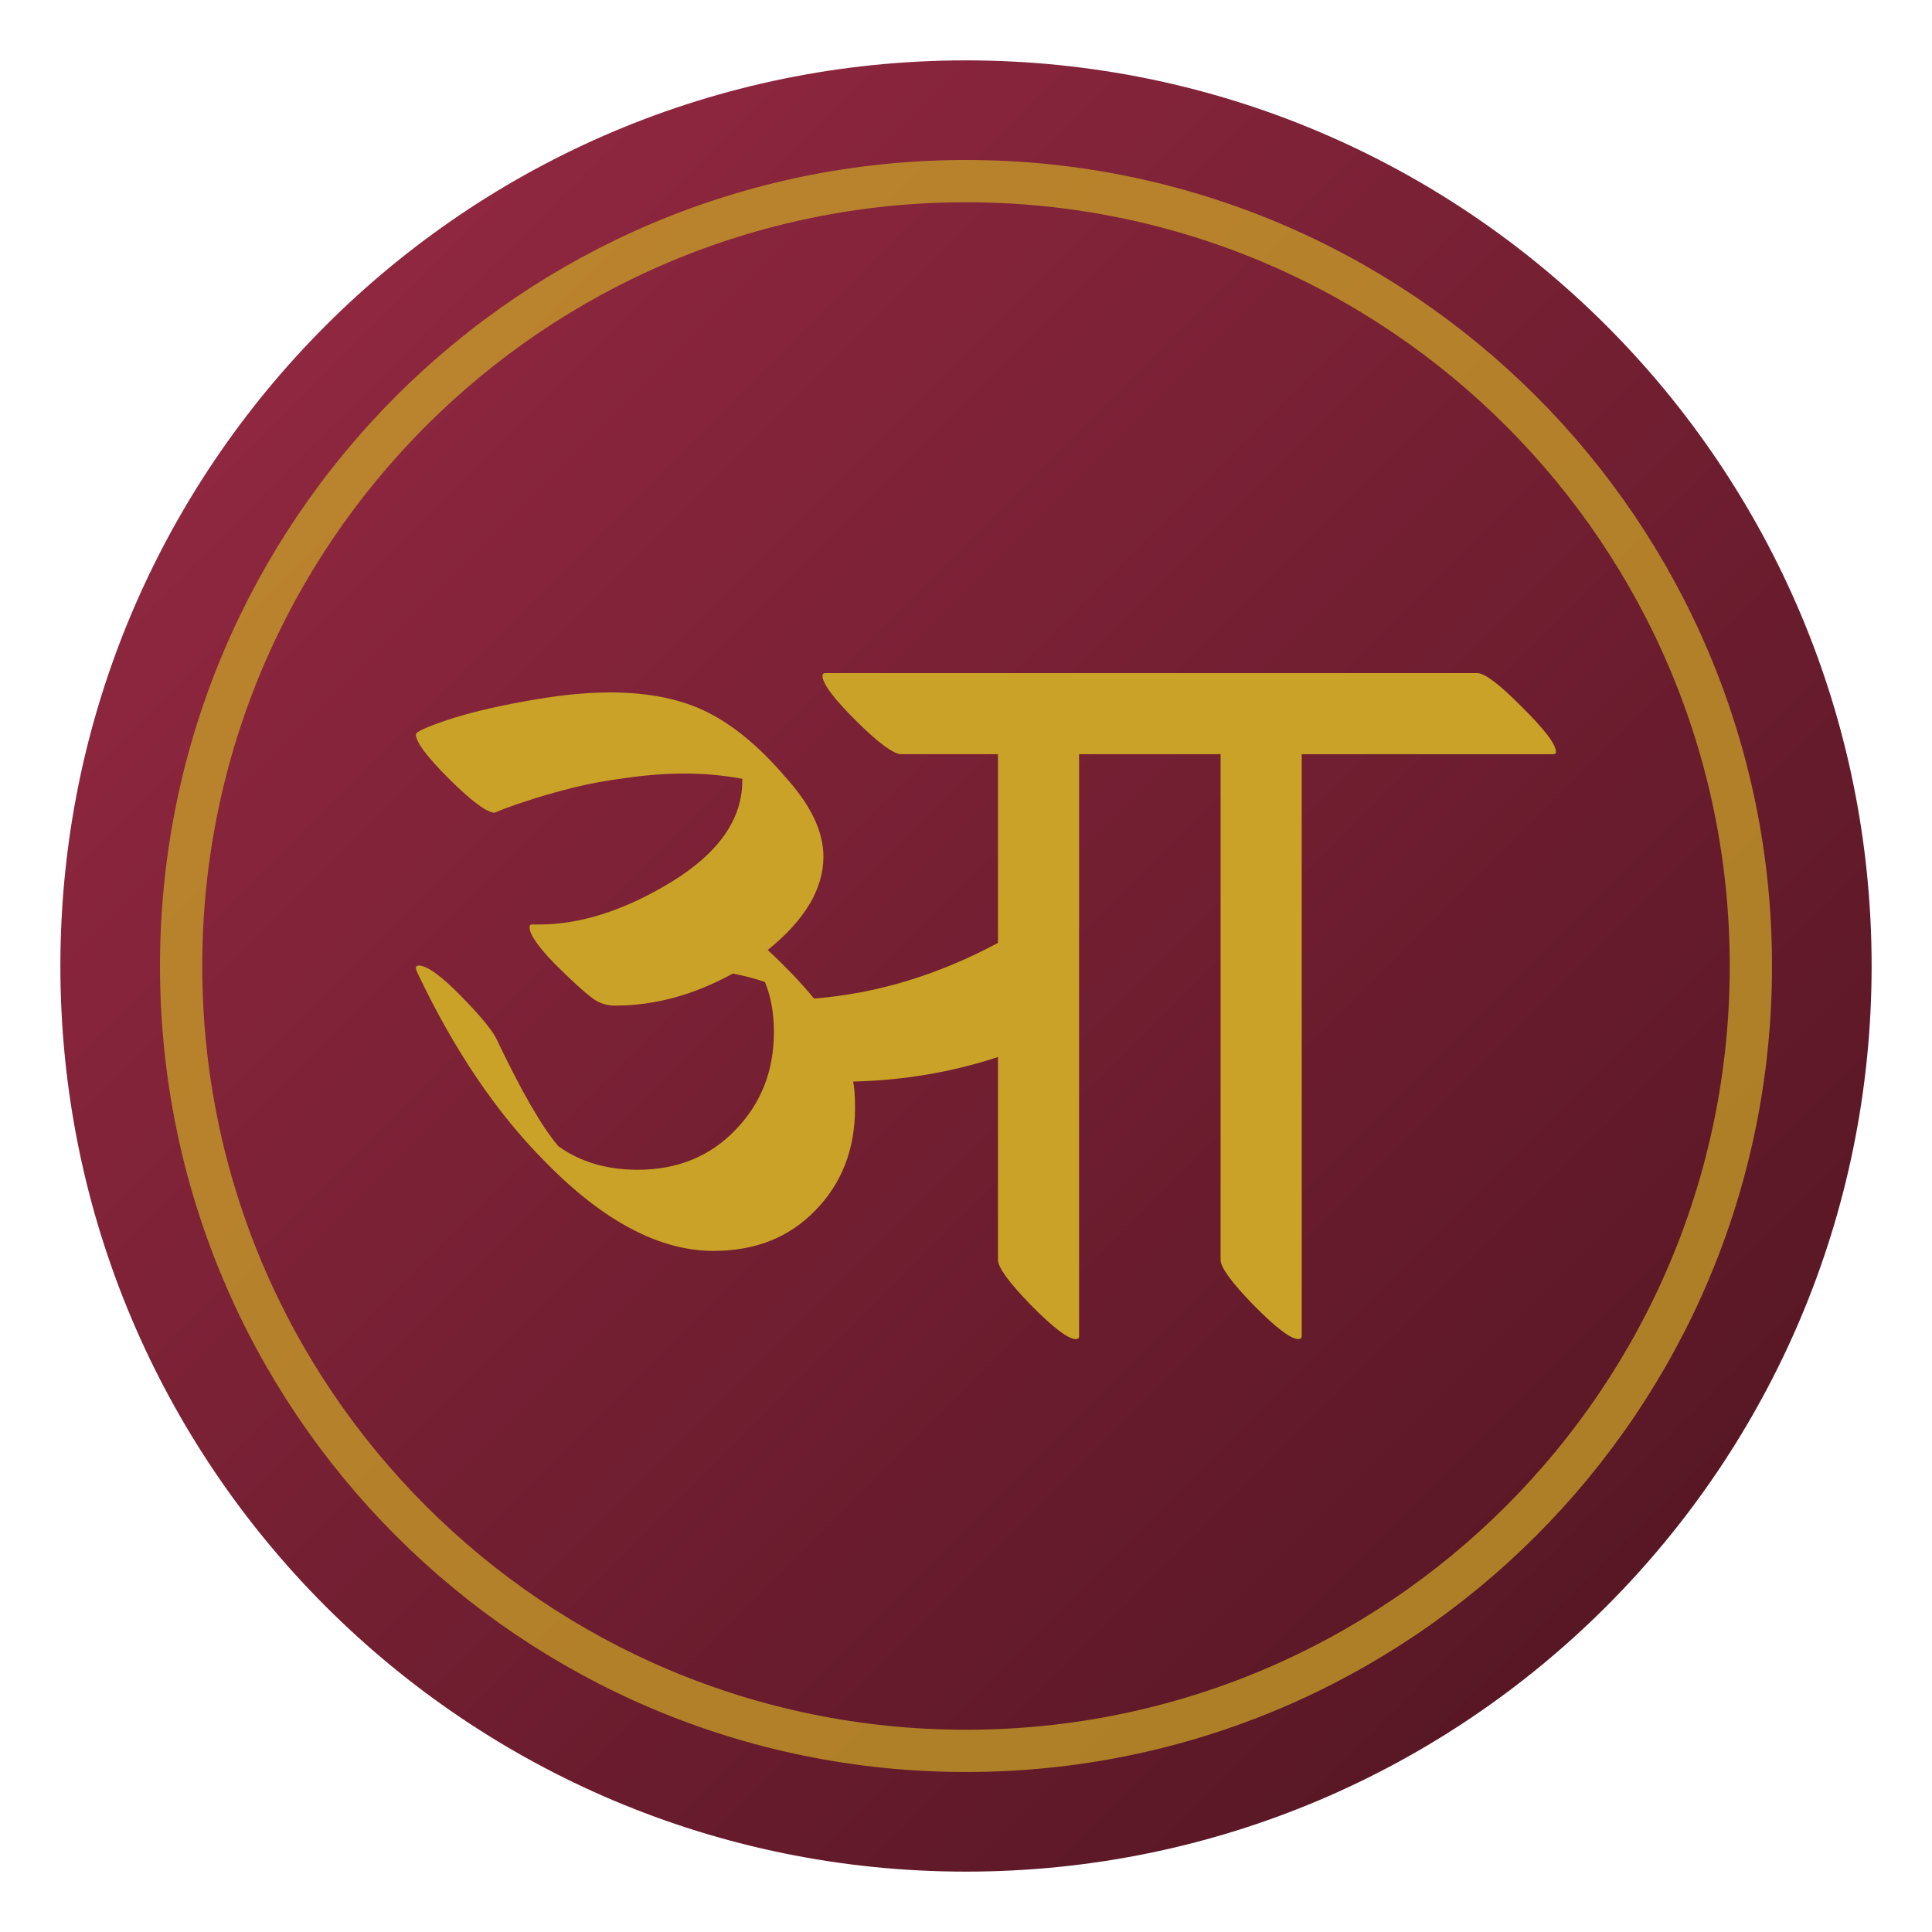
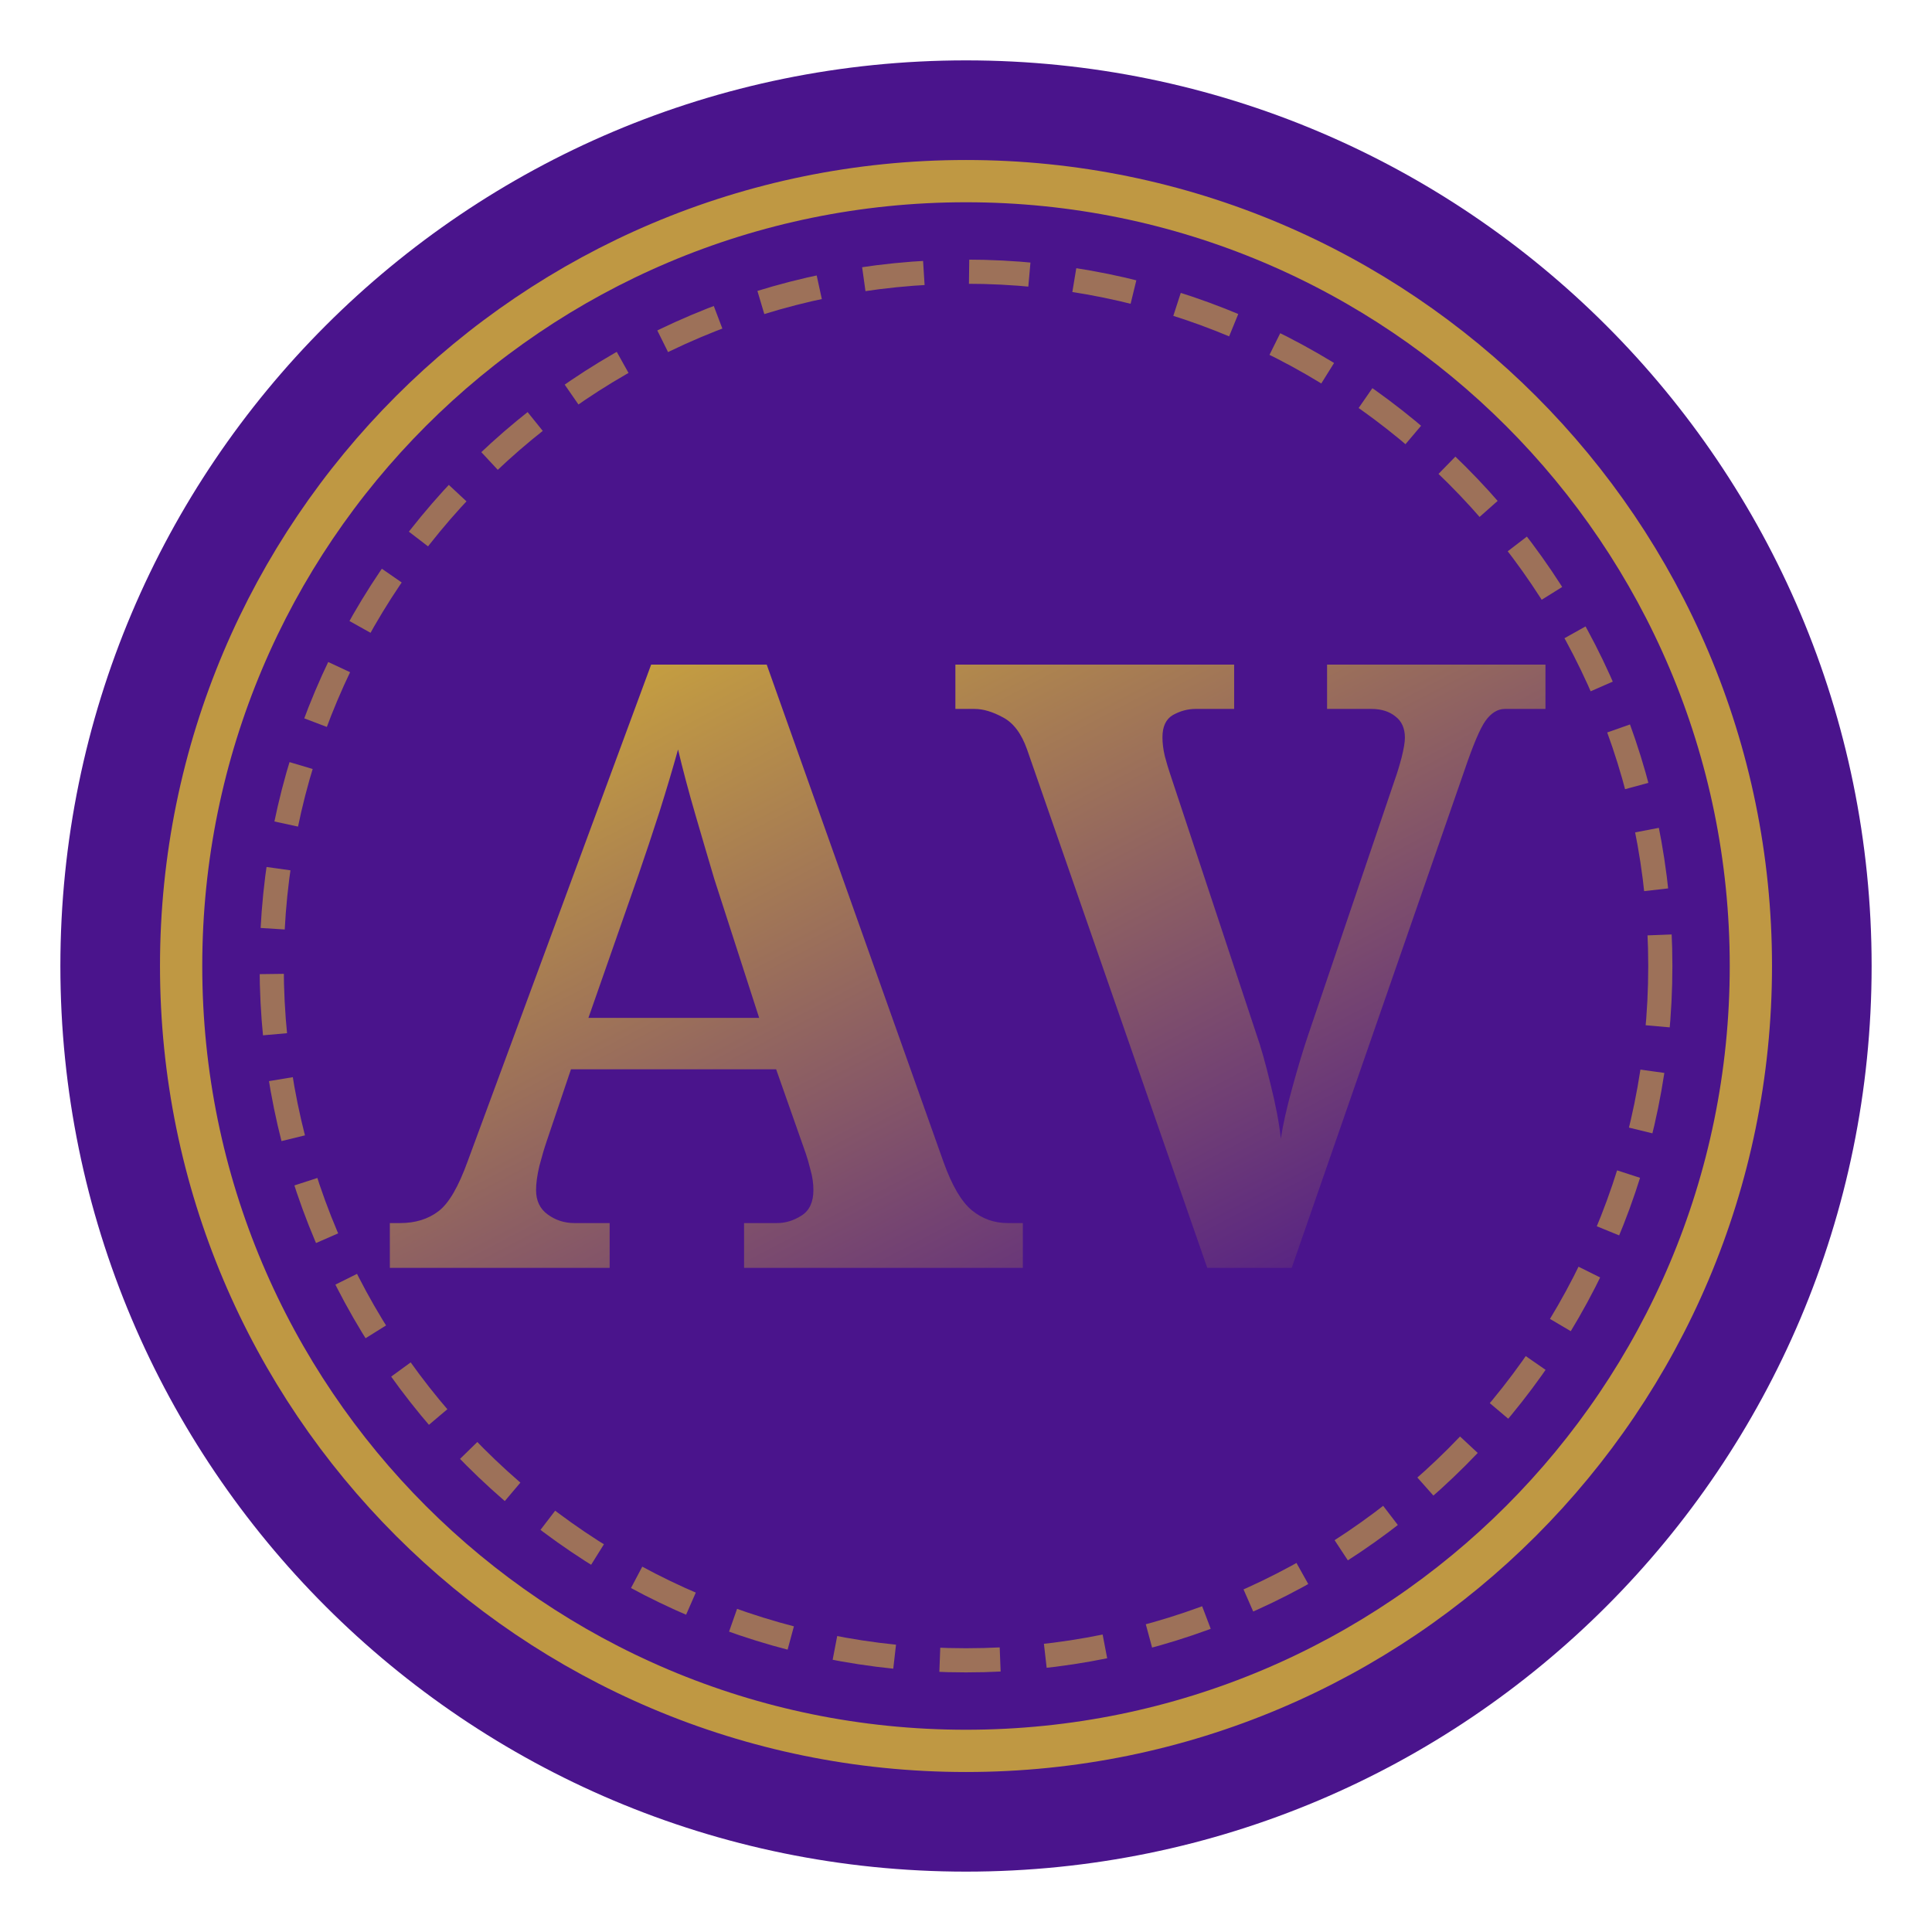
<svg xmlns="http://www.w3.org/2000/svg" viewBox="0 0 64 64" width="64" height="64" role="img" aria-label="Aalm Vastralay monogram">
  <defs>
-     <linearGradient id="g" x1="0" y1="0" x2="1" y2="1">
-       <stop offset="0" stop-color="#9a2a45" />
-       <stop offset="1" stop-color="#4d1420" />
+     <linearGradient id="g" x1="0%" y1="0%" x2="100%" y2="100%">
+       <stop offset="0%" stop-color="#D4AF37" />
+       <stop offset="100%" stop-color="#4A148C" />
    </linearGradient>
  </defs>
-   <circle cx="32" cy="32" r="30" fill="url(#g)" />
-   <circle cx="32" cy="32" r="26" fill="none" stroke="#c9a227" stroke-width="1.4" stroke-opacity="0.75" />
-   <text x="32" y="43" text-anchor="middle" font-family="Georgia, 'Times New Roman', serif" font-size="34" fill="#c9a227">आ</text>
+   <circle cx="32" cy="32" r="30" fill="#4A148C" />
+   <circle cx="32" cy="32" r="26" fill="none" stroke="#D4AF37" stroke-width="1.4" stroke-opacity="0.85" />
+   <circle cx="32" cy="32" r="23" fill="none" stroke="#D4AF37" stroke-width="0.8" stroke-dasharray="2, 1.5" stroke-opacity="0.6" />
+   <text x="32" y="42" text-anchor="middle" font-family="Georgia, 'Playfair Display', serif" font-size="28" font-weight="bold" fill="url(#g)">AV</text>
</svg>
